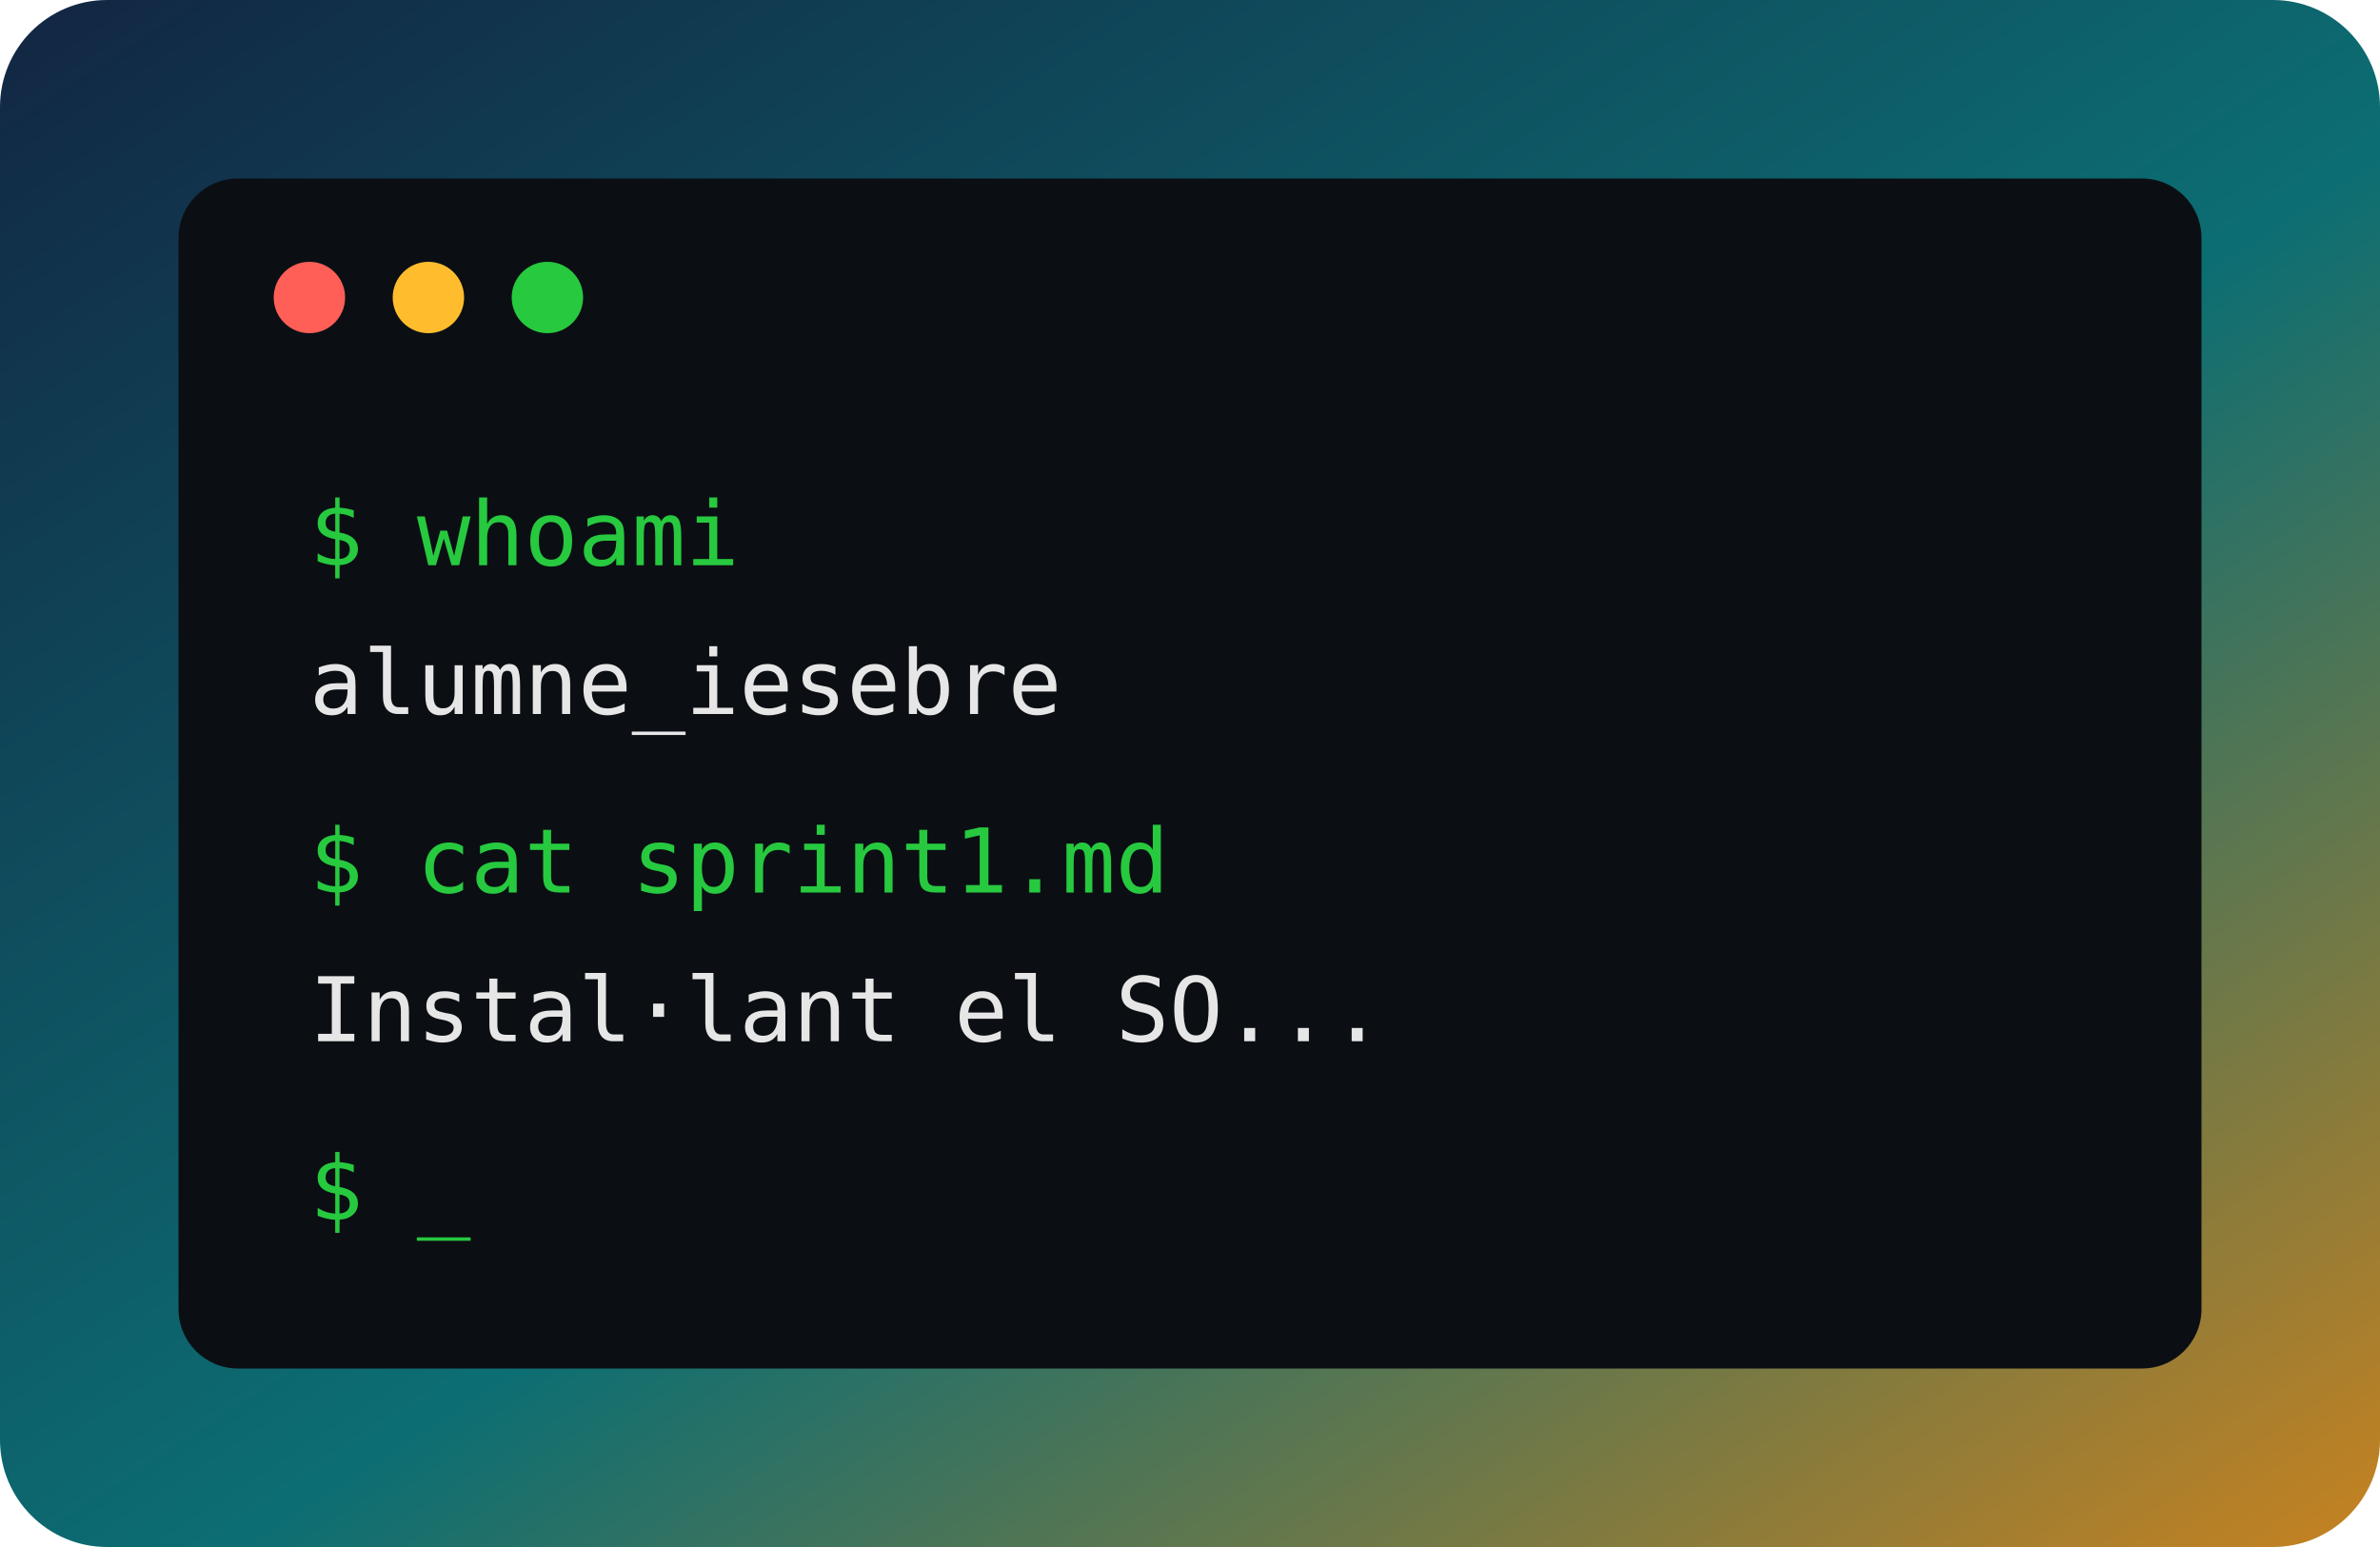
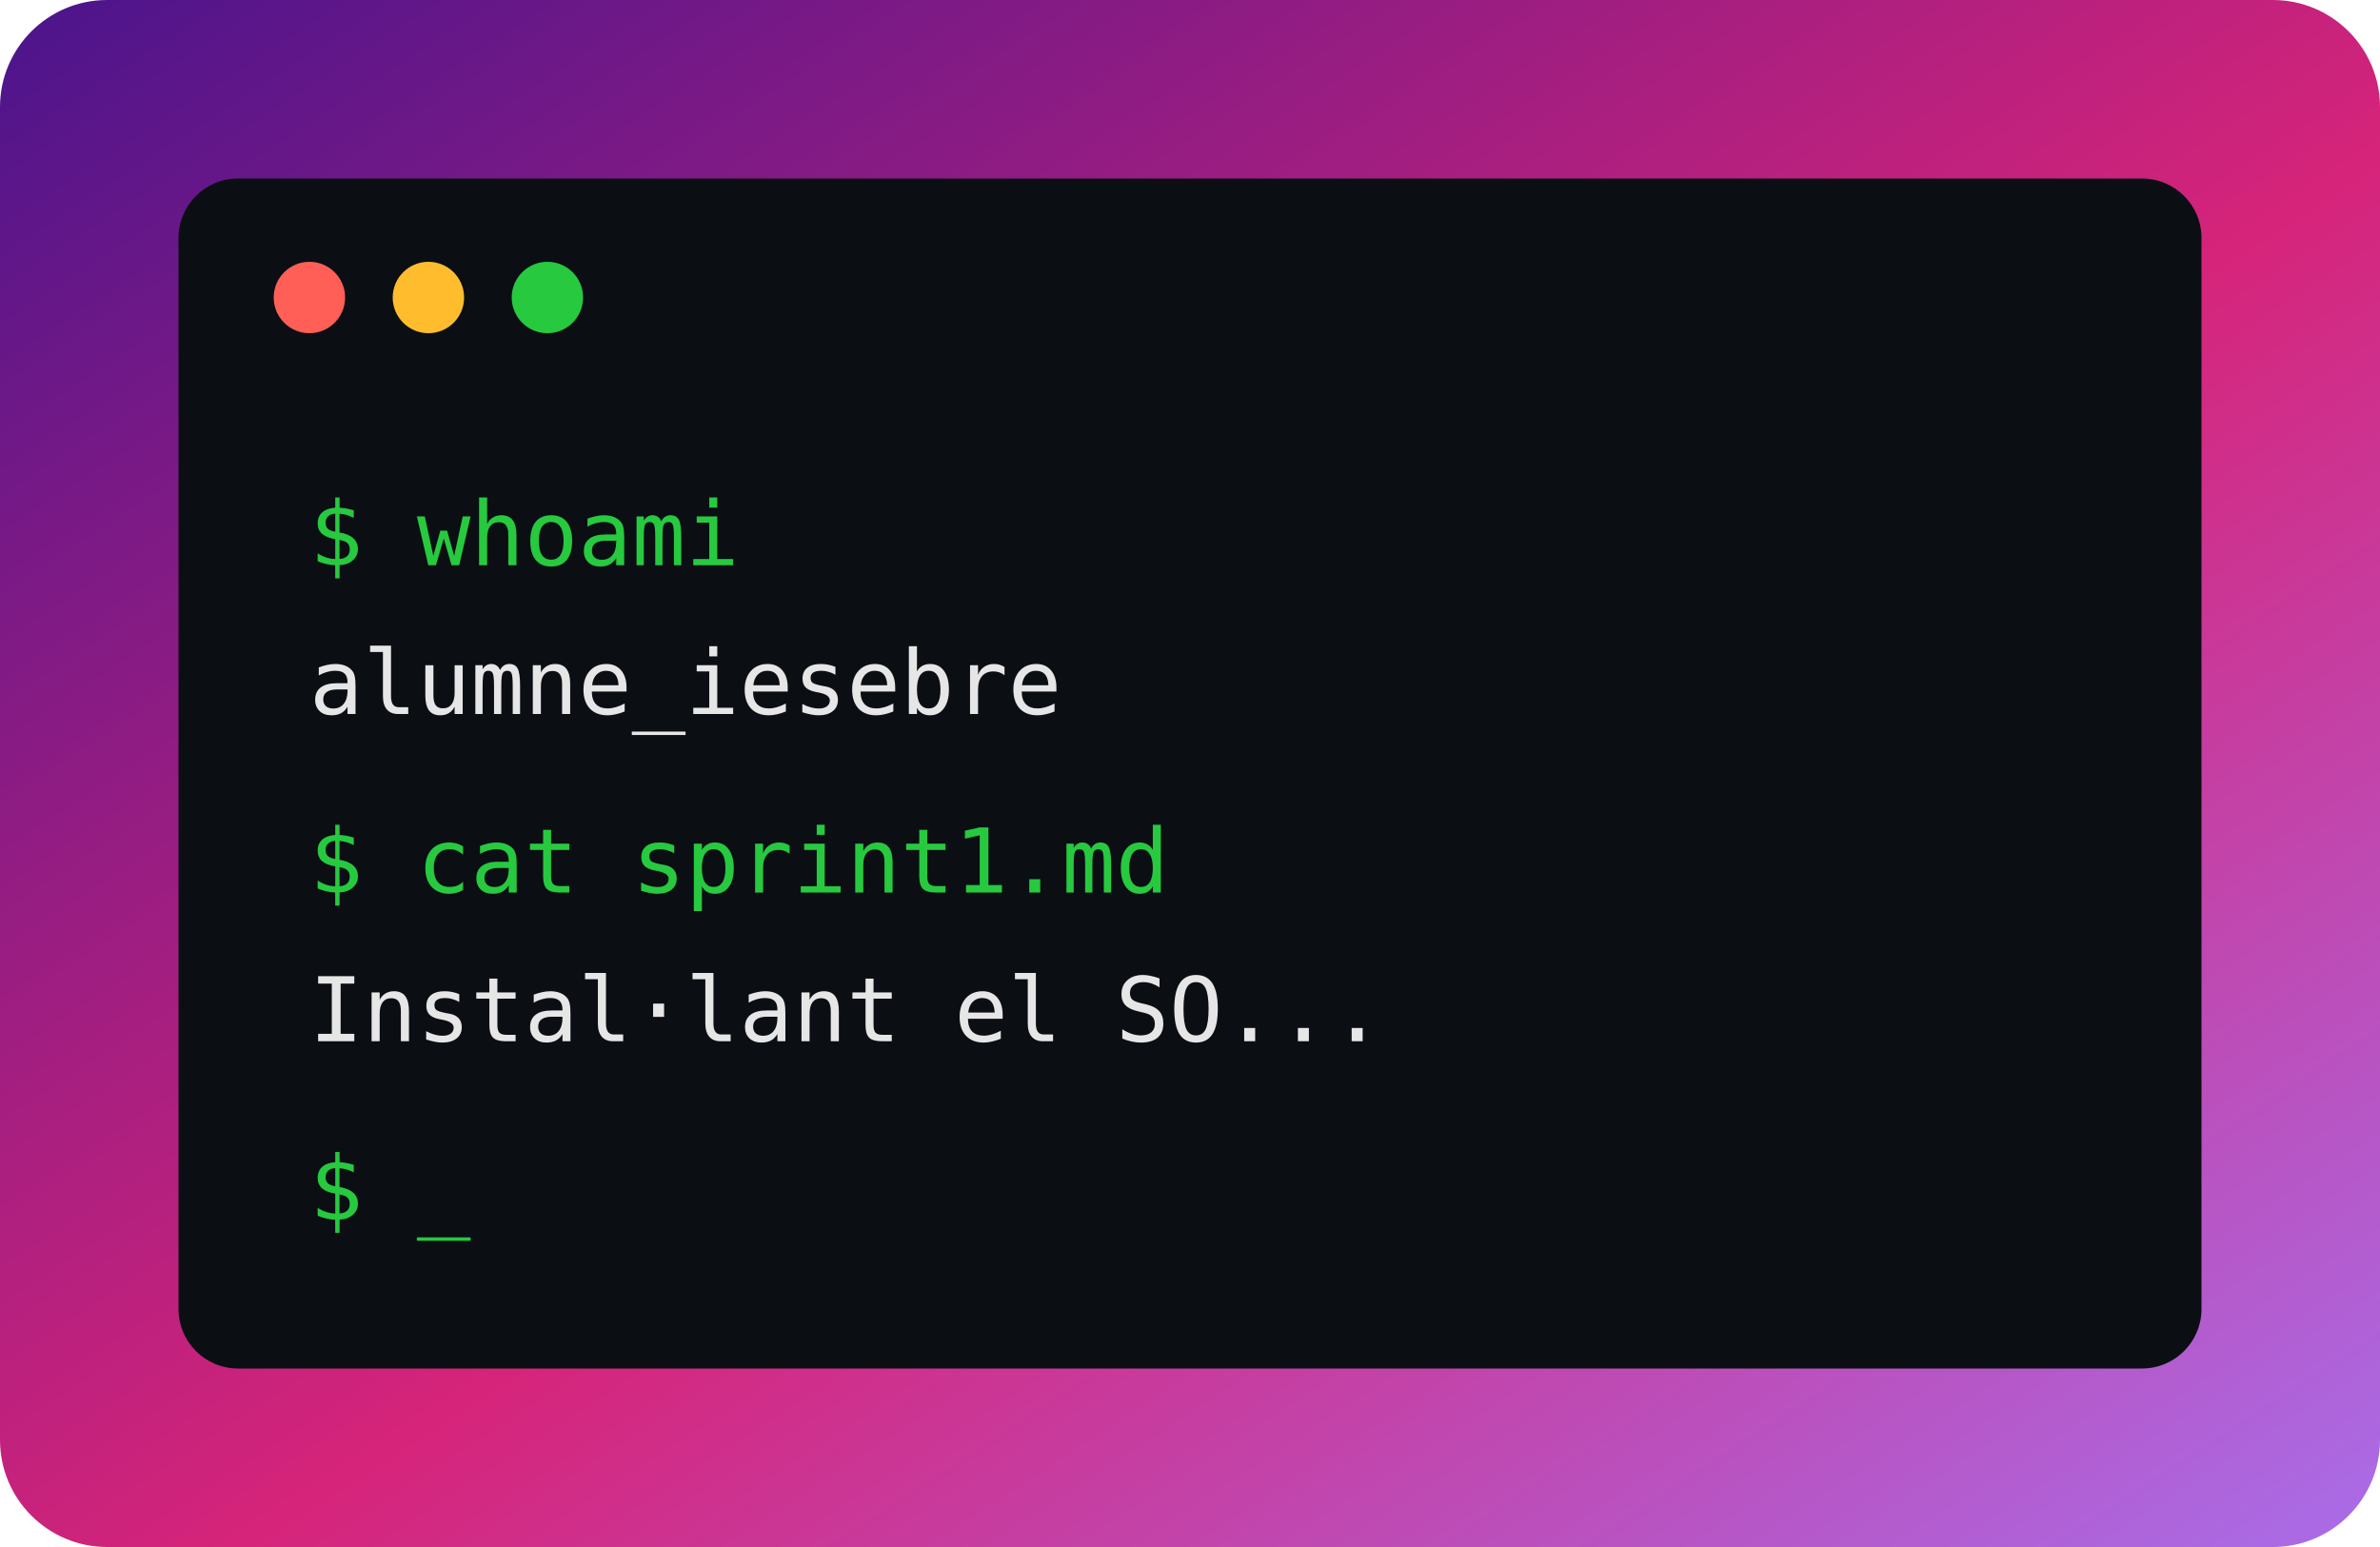
<svg xmlns="http://www.w3.org/2000/svg" viewBox="0 0 400 260" width="400" height="260">
  <defs>
    <linearGradient id="fons" x1="0" y1="0" x2="1" y2="1">
-       <stop offset="0%" stop-color="#122542" />
-       <stop offset="55%" stop-color="#0c6e73" />
-       <stop offset="100%" stop-color="#c9821f" />
+       <stop offset="0%" stop-color="#4a148c" />
+       <stop offset="55%" stop-color="#d6247a" />
+       <stop offset="100%" stop-color="#a86eea" />
    </linearGradient>
  </defs>
  <rect x="0" y="0" width="400" height="260" rx="18" fill="url(#fons)" />
  <rect x="30" y="30" width="340" height="200" rx="10" fill="#0b0f14" />
  <circle cx="52" cy="50" r="6" fill="#ff5f56" />
  <circle cx="72" cy="50" r="6" fill="#ffbd2e" />
  <circle cx="92" cy="50" r="6" fill="#27c93f" />
  <text x="52" y="95" font-family="Consolas, monospace" font-size="15" fill="#27c93f">$ whoami</text>
  <text x="52" y="120" font-family="Consolas, monospace" font-size="15" fill="#e6e6e6">alumne_iesebre</text>
  <text x="52" y="150" font-family="Consolas, monospace" font-size="15" fill="#27c93f">$ cat sprint1.md</text>
  <text x="52" y="175" font-family="Consolas, monospace" font-size="15" fill="#e6e6e6">Instal·lant el SO...</text>
  <text x="52" y="205" font-family="Consolas, monospace" font-size="15" fill="#27c93f">$ _</text>
</svg>
